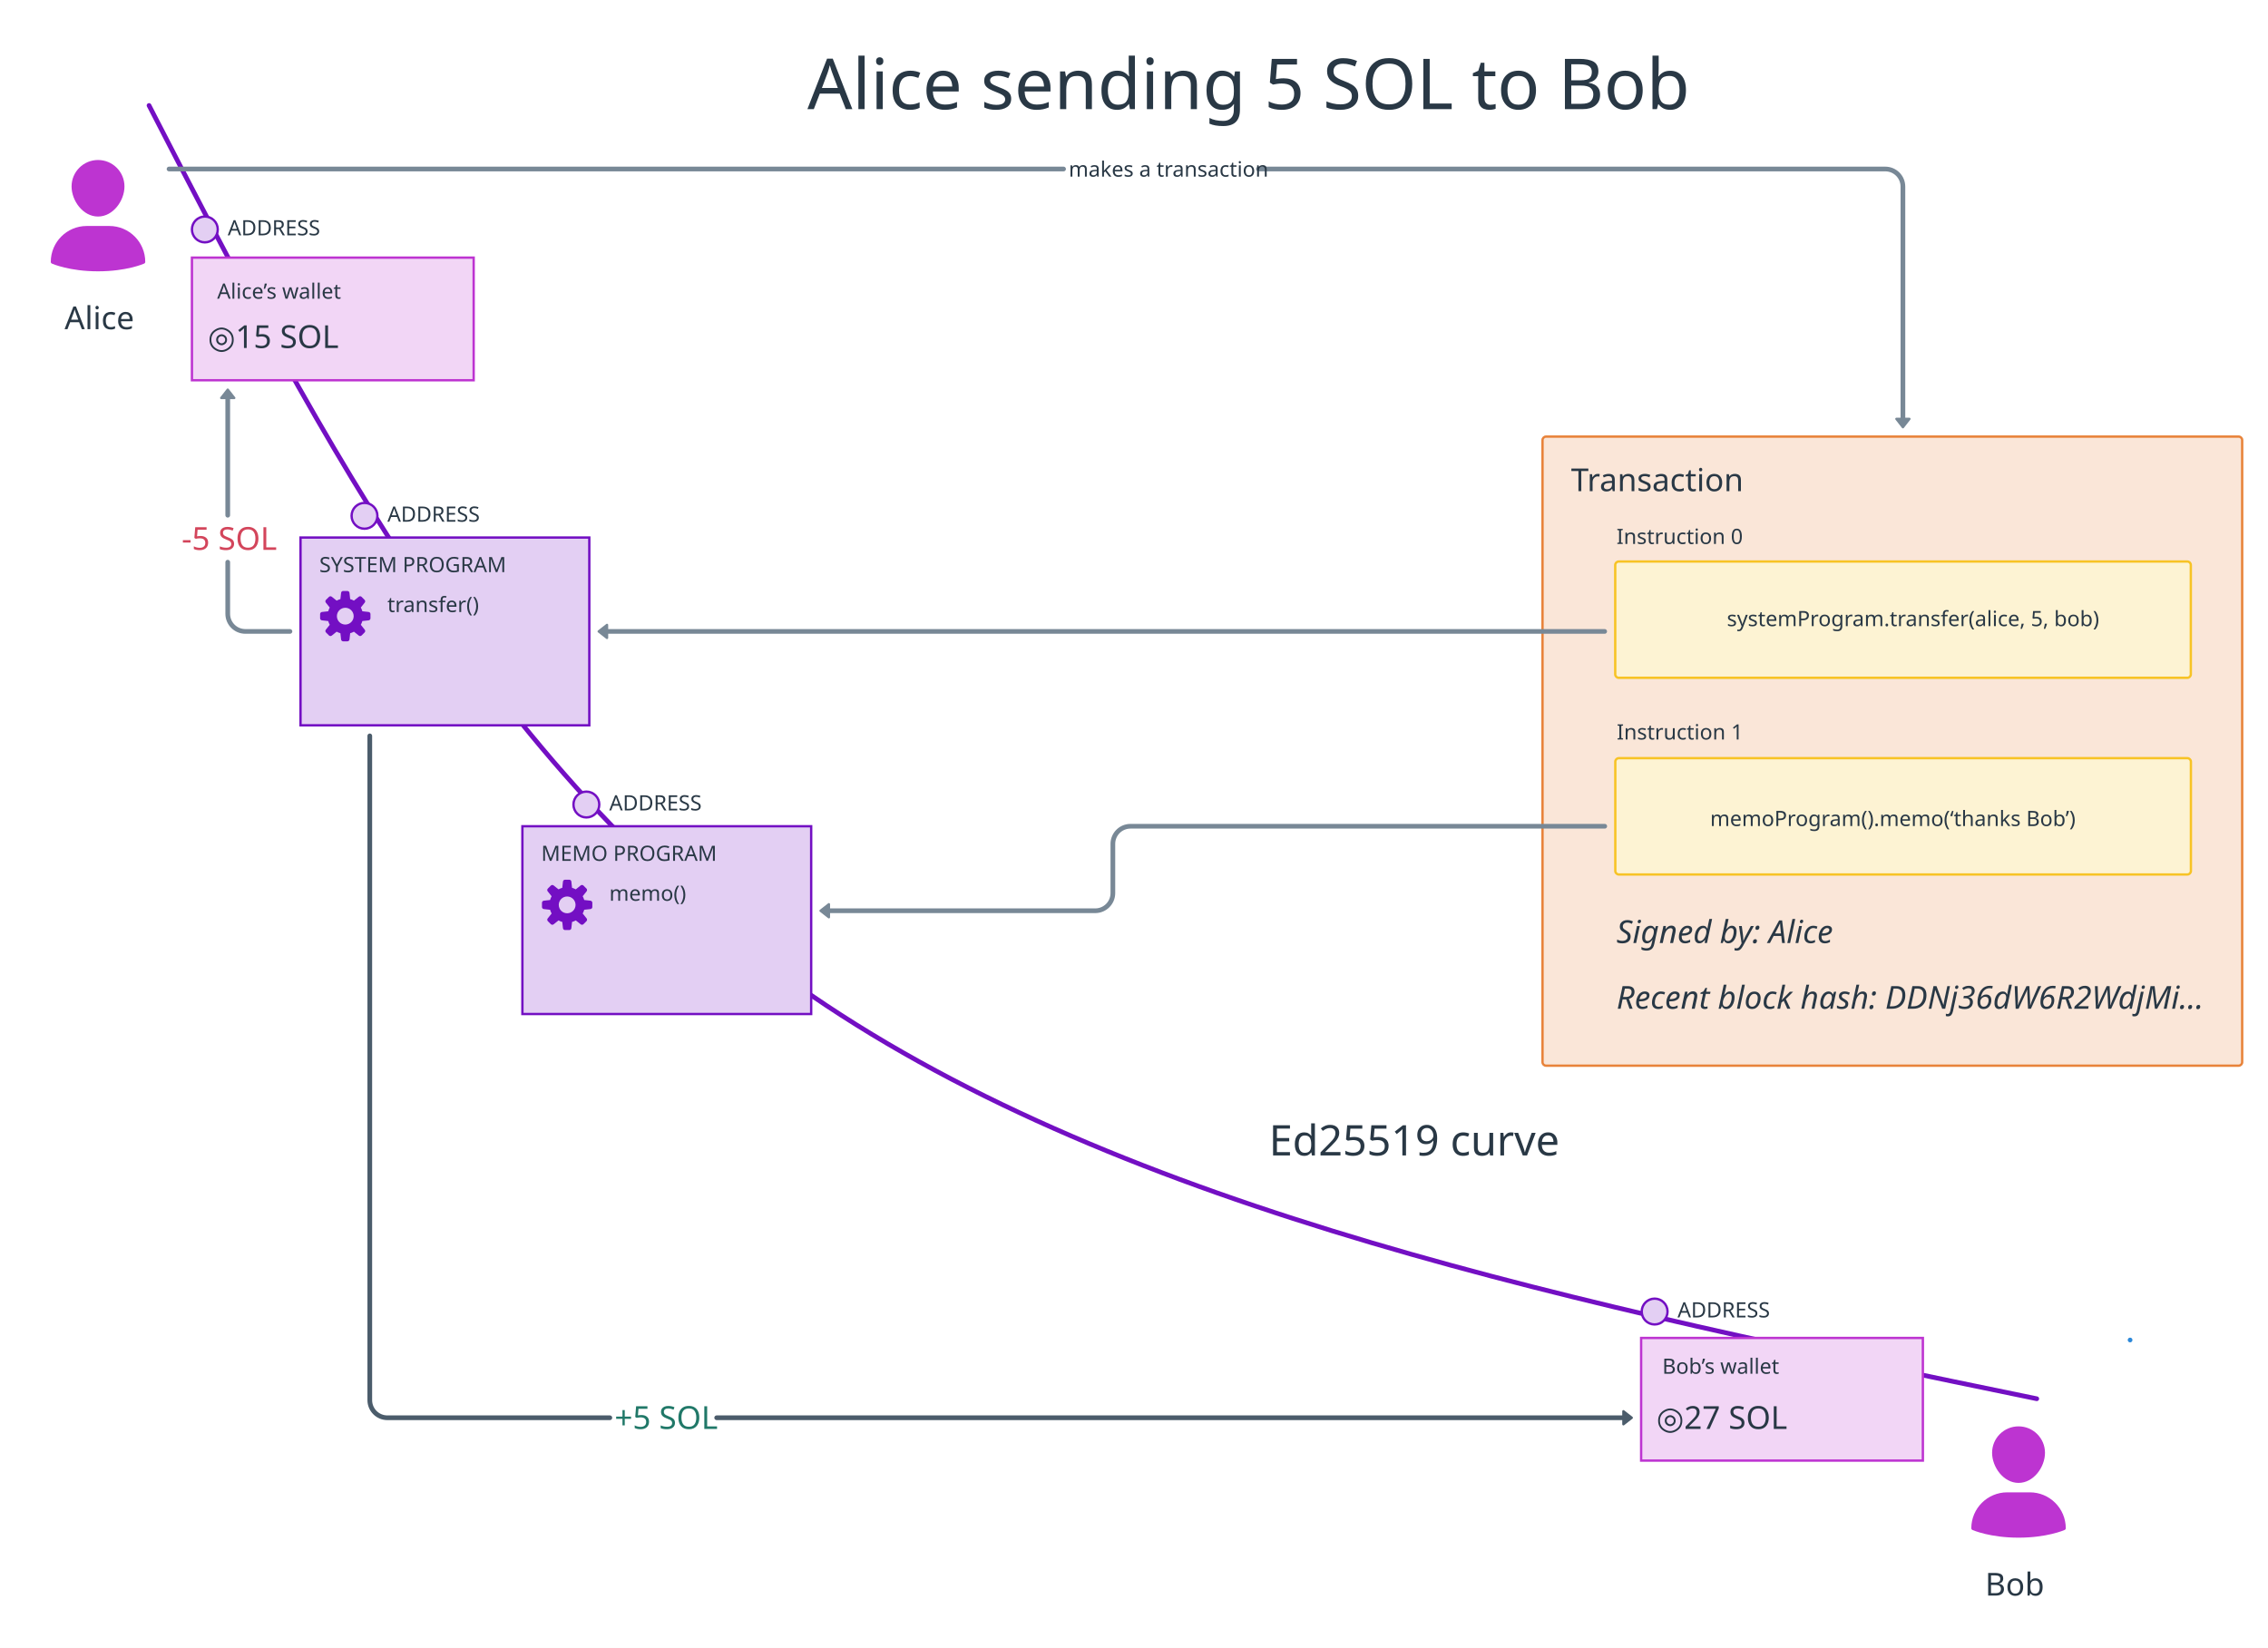
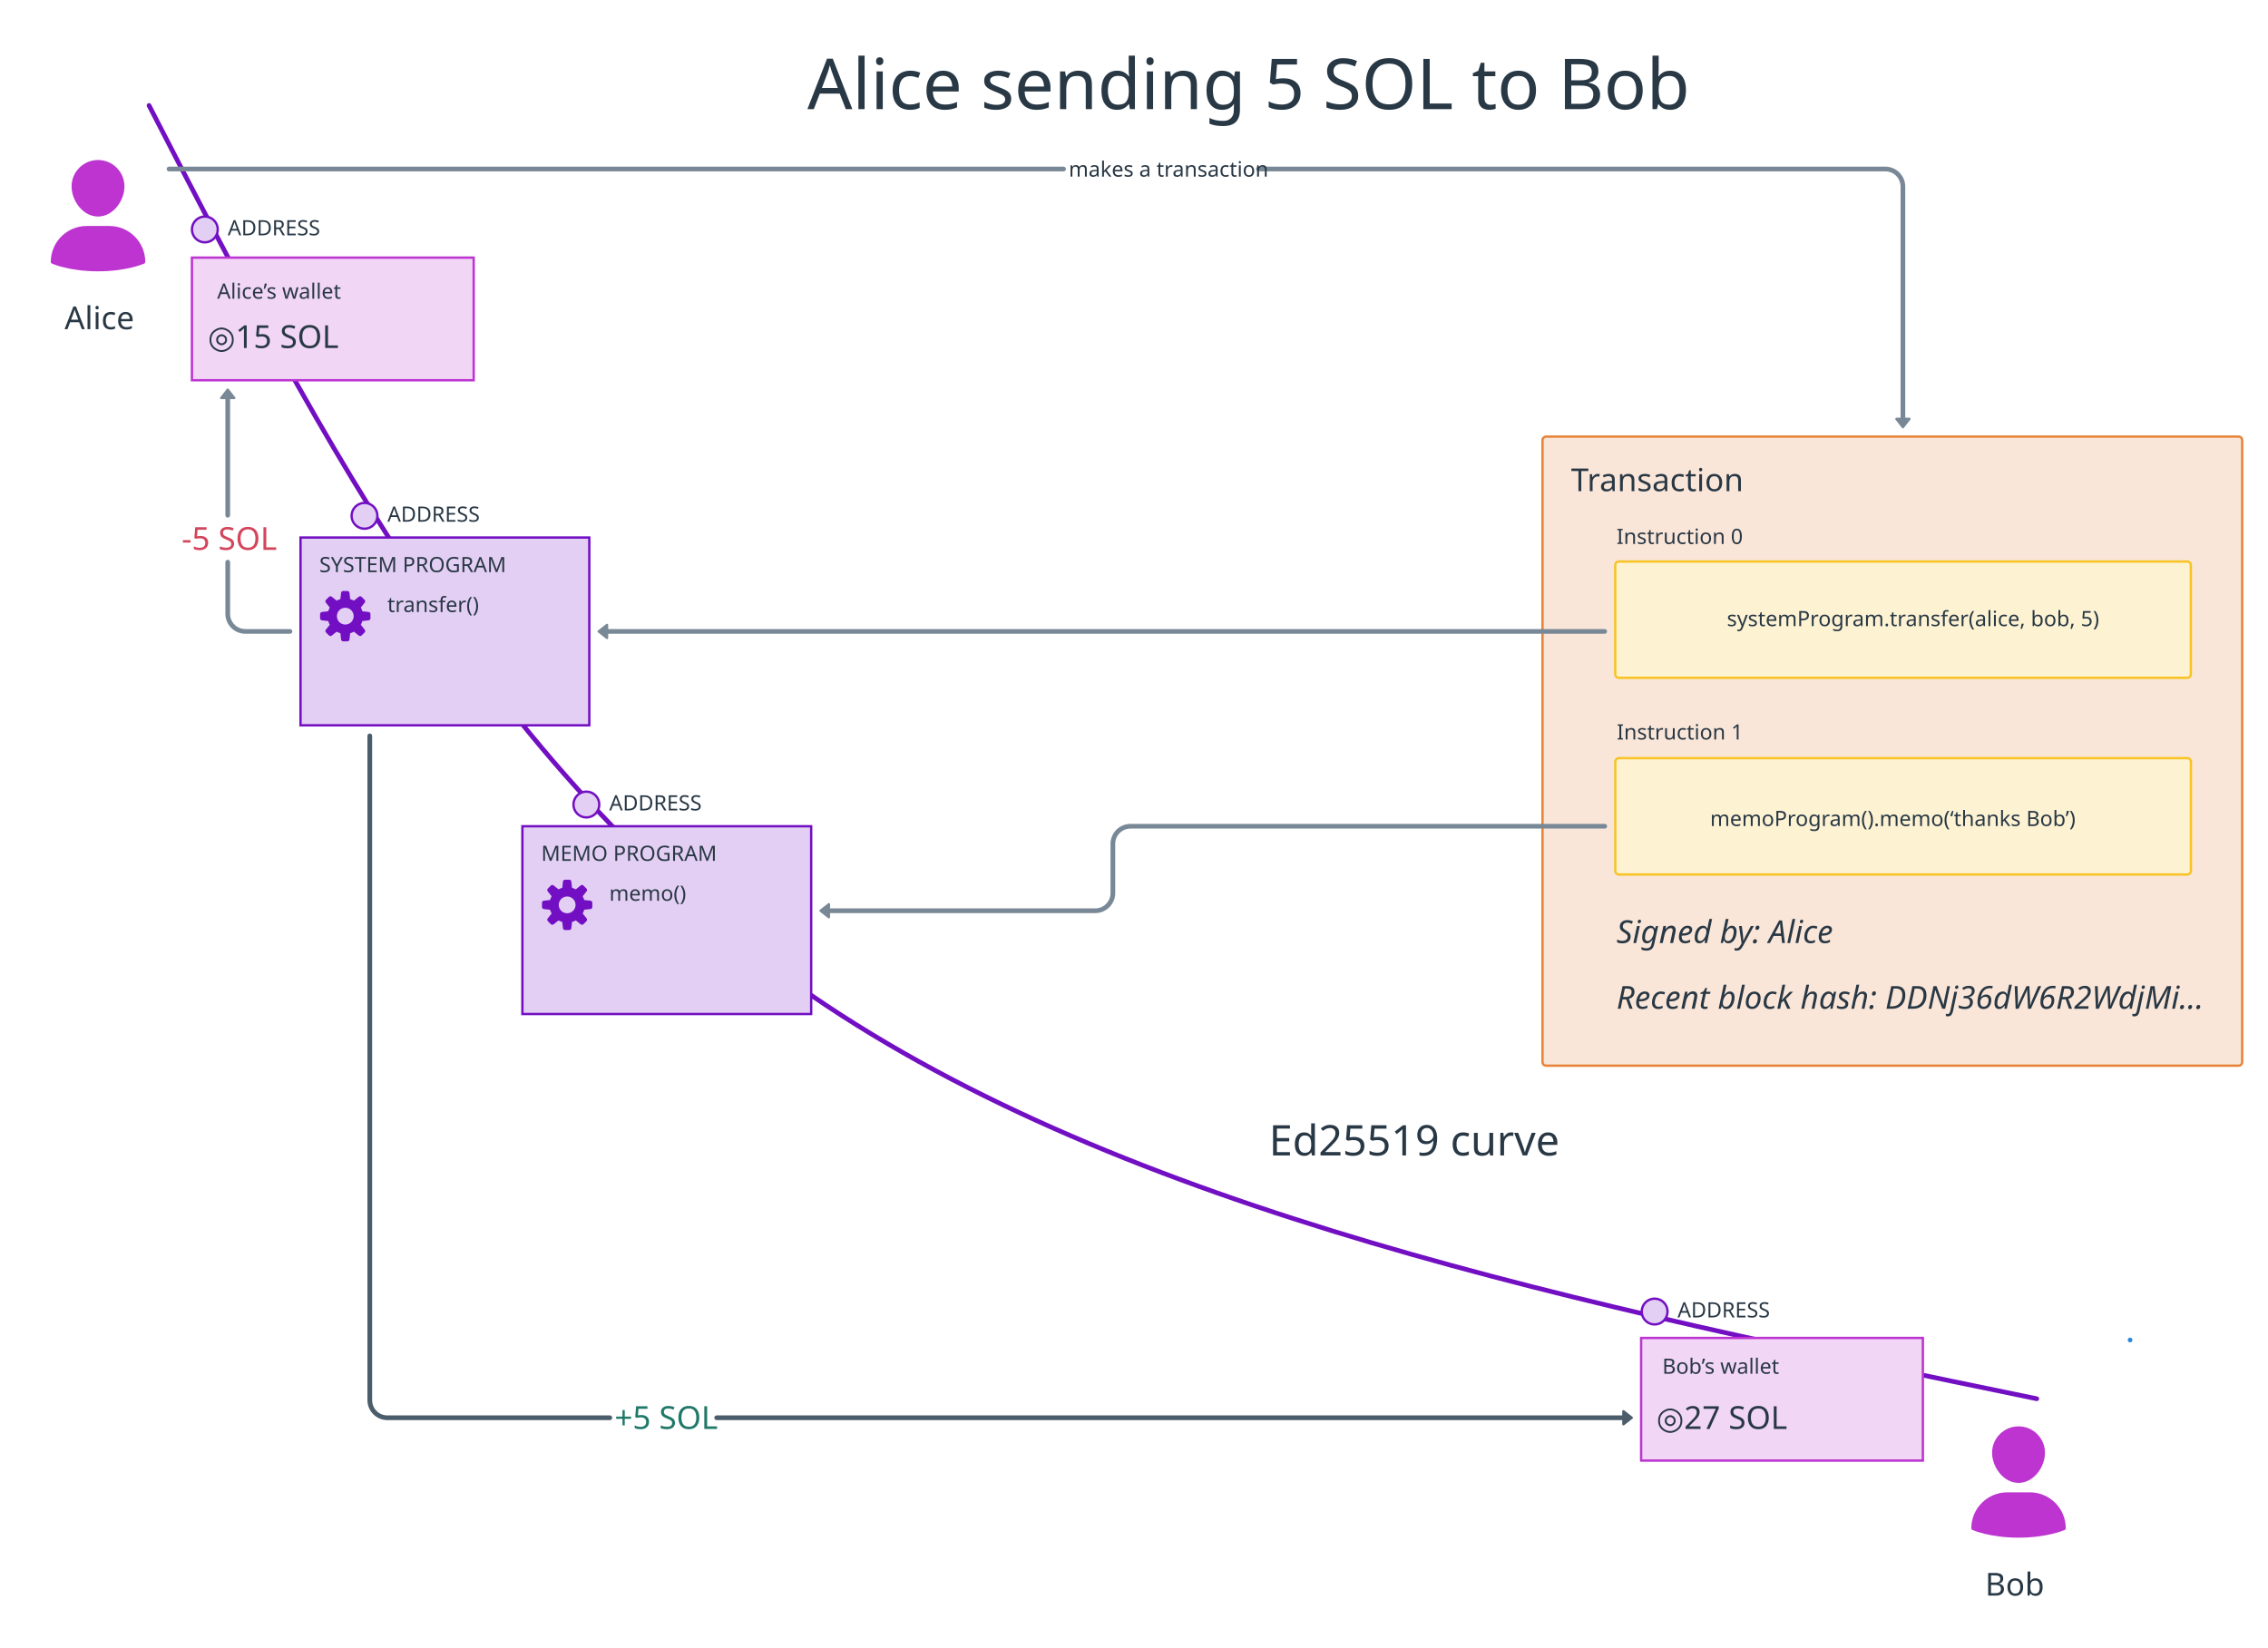
<svg xmlns="http://www.w3.org/2000/svg" version="1.1" viewBox="264 -1320 1932 1404" width="1932px" height="1404px">
  <defs>
    <style>@font-face{
    font-family:"DIN Next";
    font-weight: 400;
    src:url("https://whimsical.com/fonts/139e8e25-0eea-4cb4-a5d4-79048803e73d.eot?#iefix");
    src:url("https://whimsical.com/fonts/139e8e25-0eea-4cb4-a5d4-79048803e73d.eot?#iefix") format("eot"),url("https://whimsical.com/fonts/094b15e3-94bd-435b-a595-d40edfde661a.woff2") format("woff2"),url("https://whimsical.com/fonts/7e5fbe11-4858-4bd1-9ec6-a1d9f9d227aa.woff") format("woff"),url("https://whimsical.com/fonts/0f11eff9-9f05-46f5-9703-027c510065d7.ttf") format("truetype"),url("https://whimsical.com/fonts/48b61978-3f30-4274-823c-5cdcd1876918.svg#48b61978-3f30-4274-823c-5cdcd1876918") format("svg");
}
@font-face{
    font-family:"DIN Next";
    font-weight: 400;
    font-style: italic;
    src:url("https://whimsical.com/fonts/df24d5e8-5087-42fd-99b1-b16042d666c8.eot?#iefix");
    src:url("https://whimsical.com/fonts/df24d5e8-5087-42fd-99b1-b16042d666c8.eot?#iefix") format("eot"),url("https://whimsical.com/fonts/46251881-ffe9-4bfb-99c7-d6ce3bebaf3e.woff2") format("woff2"),url("https://whimsical.com/fonts/790ebbf2-62c5-4a32-946f-99d405f9243e.woff") format("woff"),url("https://whimsical.com/fonts/d28199e6-0f4a-42df-97f4-606701c6f75a.ttf") format("truetype"),url("https://whimsical.com/fonts/37a462c0-d86e-492c-b9ab-35e6bd417f6c.svg#37a462c0-d86e-492c-b9ab-35e6bd417f6c") format("svg");
}
@font-face{
    font-weight: 500;
    font-family:"DIN Next";
    src:url("https://whimsical.com/fonts/c5b058fc-55ce-4e06-a175-5c7d9a7e90f4.eot?#iefix");
    src:url("https://whimsical.com/fonts/c5b058fc-55ce-4e06-a175-5c7d9a7e90f4.eot?#iefix") format("eot"),url("https://whimsical.com/fonts/7b29ae40-30ff-4f99-a2b9-cde88669fa2f.woff2") format("woff2"),url("https://whimsical.com/fonts/bf73077c-e354-4562-a085-f4703eb1d653.woff") format("woff"),url("https://whimsical.com/fonts/0ffa6947-5317-4d07-b525-14d08a028821.ttf") format("truetype"),url("https://whimsical.com/fonts/9e423e45-5450-4991-a157-dbe6cf61eb4e.svg#9e423e45-5450-4991-a157-dbe6cf61eb4e") format("svg");
}
@font-face{
    font-family:"DIN Next";
    font-weight: 500;
    font-style: italic;
    src:url("https://whimsical.com/fonts/9897c008-fd65-48a4-afc7-36de2fea97b9.eot?#iefix");
    src:url("https://whimsical.com/fonts/9897c008-fd65-48a4-afc7-36de2fea97b9.eot?#iefix") format("eot"),url("https://whimsical.com/fonts/c7717981-647d-4b76-8817-33062e42d11f.woff2") format("woff2"),url("https://whimsical.com/fonts/b852cd4c-1255-40b1-a2be-73a9105b0155.woff") format("woff"),url("https://whimsical.com/fonts/821b00ad-e741-4e2d-af1a-85594367c8a2.ttf") format("truetype"),url("https://whimsical.com/fonts/d3e3b689-a6b0-45f2-b279-f5e194f87409.svg#d3e3b689-a6b0-45f2-b279-f5e194f87409") format("svg");
}
@font-face{
    font-weight: 700;
    font-family:"DIN Next";
    src:url("https://whimsical.com/fonts/81cd3b08-fd39-4ae3-8d05-9d24709eba84.eot?#iefix");
    src:url("https://whimsical.com/fonts/81cd3b08-fd39-4ae3-8d05-9d24709eba84.eot?#iefix") format("eot"),url("https://whimsical.com/fonts/31704504-4671-47a6-a61e-397f07410d91.woff2") format("woff2"),url("https://whimsical.com/fonts/b8a280da-481f-44a0-8d9c-1bc64bd7227c.woff") format("woff"),url("https://whimsical.com/fonts/276d122a-0fab-447b-9fc0-5d7fb0eafce2.ttf") format("truetype"),url("https://whimsical.com/fonts/8fb8273a-8213-4928-808b-b5bfaf3fd7e9.svg#8fb8273a-8213-4928-808b-b5bfaf3fd7e9") format("svg");
}
@font-face{
    font-family:"DIN Next";
    font-weight: 700;
    font-style: italic;
    src:url("https://whimsical.com/fonts/00cc6df3-ed32-4004-8dd8-1c576600a408.eot?#iefix");
    src:url("https://whimsical.com/fonts/00cc6df3-ed32-4004-8dd8-1c576600a408.eot?#iefix") format("eot"),url("https://whimsical.com/fonts/4132c4c8-680c-4d6d-9251-a2da38503bbd.woff2") format("woff2"),url("https://whimsical.com/fonts/366401fe-6df4-47be-8f55-8a411cff0dd2.woff") format("woff"),url("https://whimsical.com/fonts/dbe4f7ba-fc16-44a6-a577-571620e9edaf.ttf") format("truetype"),url("https://whimsical.com/fonts/f874edca-ee87-4ccf-8b1d-921fbc3c1c36.svg#f874edca-ee87-4ccf-8b1d-921fbc3c1c36") format("svg");
}

@font-face {
    font-family: 'PFDINMonoPro';
    src:url('https://whimsical.com/fonts/PFDINMonoPro-Regular.woff') format('woff');
    font-weight: 400;
}
@font-face {
    font-family: 'PFDINMonoPro';
    src:url('https://whimsical.com/fonts/PFDINMonoPro-Italic.woff') format('woff');
    font-style: italic;
    font-weight: 400;
}
@font-face {
    font-family: 'PFDINMonoPro';
    src:url('https://whimsical.com/fonts/PFDINMonoPro-Bold.woff') format('woff');
    font-weight: 700;
}
@font-face {
    font-family: 'PFDINMonoPro';
    src:url('https://whimsical.com/fonts/PFDINMonoPro-BoldItalic.woff') format('woff');
    font-style: italic;
    font-weight: 700;
}
* {-webkit-font-smoothing: auto; -moz-osx-font-smoothing: auto;}@media print { svg { width: 100%; height: 100%; } }</style>
    <g>
      <filter id="white-fill-shadow" y="-50%" height="200%">
        <feDropShadow dx="0" dy="2" stdDeviation="6" flood-opacity="0.03" flood-color="#000000" />
      </filter>
      <filter id="light-gray-fill-shadow" y="-50%" height="200%">
        <feDropShadow dx="0" dy="2" stdDeviation="6" flood-opacity="0.09" flood-color="#000000" />
      </filter>
      <filter id="yellow-fill-shadow" y="-50%" height="200%">
        <feDropShadow dx="0" dy="2" stdDeviation="6" flood-opacity="0.12" flood-color="#000000" />
      </filter>
      <filter id="fill-shadow" y="-50%" height="200%">
        <feDropShadow dx="0" dy="2" stdDeviation="6" flood-opacity="0.16" flood-color="#000000" />
      </filter>
      <filter id="frame-shadow" y="-50%" height="200%">
        <feDropShadow dx="0" dy="3" stdDeviation="8" flood-opacity="0.06" flood-color="#000000" />
      </filter>
      <filter id="button-shadow" y="-50%" height="200%">
        <feDropShadow dx="0" dy="2" stdDeviation="6" flood-opacity="0.03" flood-color="#000000" />
      </filter>
      <filter id="button-hover-shadow" y="-50%" height="200%">
        <feDropShadow dx="0" dy="2" stdDeviation="6" flood-opacity="0.08" flood-color="#000000" />
      </filter>
      <filter id="badge-shadow" y="-50%" height="200%">
        <feDropShadow dx="0" dy="2" stdDeviation="6" flood-opacity="0.08" flood-color="#000000" />
      </filter>
    </g>
  </defs>
  <g>
    <rect x="264" y="-1320" width="1932" height="1404" fill="#FFFFFF" filter="url(#frame-shadow)" />
    <rect x="264" y="-1320" width="1932" height="1404" fill="#FFFFFF" />
    <svg x="264" y="-1320" width="1932" height="1404" viewBox="264 -1320 1932 1404">
      <g>
        <g>
          <path d="M390.958,-1230.125c147.972,287.293 296.069,574.479 564.042,758.125c268.025,183.681 655.972,263.783 1044.021,343.798" fill="none" stroke="#730FC3" stroke-linecap="round" stroke-linejoin="round" stroke-width="4" />
        </g>
      </g>
      <g>
        <g class="content">
          <g>
            <g>
              <g>
                <g>
                  <g />
                  <text fill="#293845" hover-props="{}">
                    <tspan x="1345" y="-335.5" font-family="DIN Next, system-ui, sans-serif" font-size="36" font-style="normal" font-weight="normal">Ed25519 curve</tspan>
                  </text>
                </g>
              </g>
            </g>
          </g>
        </g>
      </g>
      <g>
        <g class="content">
          <g>
            <g>
              <g>
                <g>
                  <g />
                  <text fill="#293845" hover-props="{}">
                    <tspan x="445" y="-1065.5" font-family="DIN Next, system-ui, sans-serif" font-size="18" font-style="normal" font-weight="normal">Alice’s wallet</tspan>
                  </text>
                </g>
              </g>
            </g>
          </g>
        </g>
      </g>
      <g>
        <g>
          <g>
            <g>
              <g>
                <g>
                  <g>
                    <g>
                      <g>
                        <g>
                          <rect width="246" height="160" x="520" y="-862" stroke="#730FC3" stroke-width="2" fill="#e3cff3" />
                        </g>
                      </g>
                      <g>
                        <g class="content">
                          <g>
                            <g>
                              <g>
                                <g>
                                  <g />
                                  <text fill="#293845" hover-props="{}">
                                    <tspan x="536" y="-832.5" font-family="DIN Next, system-ui, sans-serif" font-size="18" font-style="normal" font-weight="normal">SYSTEM PROGRAM</tspan>
                                  </text>
                                </g>
                              </g>
                            </g>
                          </g>
                        </g>
                      </g>
                    </g>
                  </g>
                  <g>
                    <g>
                      <g transform="translate(536.6833 -816.45) rotate(0 21.45 21.45)">
                        <svg id="sdef6c546-51b2-4d14-bac0-9a5993538058" width="42.9" height="42.9" viewBox="0 0 12 12" data-icon-name="cogwheel" data-icon-partition="g12-1" data-icon-color="#730FC3">
                          <style>#sdef6c546-51b2-4d14-bac0-9a5993538058 *[fill='#444444'], #sdef6c546-51b2-4d14-bac0-9a5993538058 *[fill='#444'] {fill:#730FC3;}#sdef6c546-51b2-4d14-bac0-9a5993538058 *[stroke='#444444'], #sdef6c546-51b2-4d14-bac0-9a5993538058 *[stroke='#444'] {stroke:#730FC3;}</style>
                          <g>
                            <path d="M11.555,5l-1.486-.165a4.223,4.223,0,0,0-.37-.893l.934-1.168a.5.5,0,0,0-.037-.666L9.889,1.4a.5.5,0,0,0-.666-.037L8.055,2.3a4.223,4.223,0,0,0-.893-.37L7,.445A.5.5,0,0,0,6.5,0h-1A.5.5,0,0,0,5,.445L4.838,1.931a4.223,4.223,0,0,0-.893.37L2.777,1.367a.5.5,0,0,0-.666.037L1.4,2.111a.5.5,0,0,0-.037.666L2.3,3.945a4.223,4.223,0,0,0-.37.893L.445,5A.5.5,0,0,0,0,5.5v1A.5.5,0,0,0,.445,7l1.486.165a4.223,4.223,0,0,0,.37.893L1.367,9.223a.5.5,0,0,0,.037.666l.707.707a.5.5,0,0,0,.666.037L3.945,9.7a4.223,4.223,0,0,0,.893.37L5,11.555A.5.5,0,0,0,5.5,12h1a.5.5,0,0,0,.5-.445l.165-1.486a4.223,4.223,0,0,0,.893-.37l1.168.934a.5.5,0,0,0,.666-.037l.707-.707a.5.5,0,0,0,.037-.666L9.7,8.055a4.223,4.223,0,0,0,.37-.893L11.555,7A.5.5,0,0,0,12,6.5v-1A.5.5,0,0,0,11.555,5ZM6,8A2,2,0,1,1,8,6,2,2,0,0,1,6,8Z" fill="#444" />
                          </g>
                        </svg>
                      </g>
                    </g>
                  </g>
                  <g>
                    <g class="content">
                      <g>
                        <g>
                          <g>
                            <g>
                              <g />
                              <text fill="#293845" hover-props="{}">
                                <tspan x="594" y="-798.5" font-family="DIN Next, system-ui, sans-serif" font-size="18" font-style="normal" font-weight="normal">transfer()</tspan>
                              </text>
                            </g>
                          </g>
                        </g>
                      </g>
                    </g>
                  </g>
                </g>
              </g>
            </g>
          </g>
          <g>
            <g>
              <g>
                <g class="content">
                  <g>
                    <g>
                      <g>
                        <g>
                          <g />
                          <text fill="#293845" hover-props="{}">
                            <tspan x="594" y="-875.5" font-family="DIN Next, system-ui, sans-serif" font-size="18" font-style="normal" font-weight="normal">ADDRESS</tspan>
                          </text>
                        </g>
                      </g>
                    </g>
                  </g>
                </g>
              </g>
              <g>
                <g>
                  <ellipse stroke="#730FC3" stroke-width="2" fill="#e3cff3" cx="574.5" cy="-880.5" rx="11" ry="11" />
                </g>
              </g>
            </g>
          </g>
        </g>
      </g>
      <g>
        <g>
          <rect width="240" height="104.5" x="1662" y="-180" stroke="#BD34D1" stroke-width="2" fill="#f2d6f6" />
        </g>
        <g>
          <g>
            <g class="content">
              <g>
                <g>
                  <g>
                    <g>
                      <g />
                      <text fill="#293845" hover-props="{}">
                        <tspan x="1675" y="-102.5" font-family="DIN Next, system-ui, sans-serif" font-size="27" font-style="normal" font-weight="normal">◎27 SOL</tspan>
                      </text>
                    </g>
                  </g>
                </g>
              </g>
            </g>
          </g>
          <g>
            <g class="content">
              <g>
                <g>
                  <g>
                    <g>
                      <g />
                      <text fill="#293845" hover-props="{}">
                        <tspan x="1680" y="-149.5" font-family="DIN Next, system-ui, sans-serif" font-size="18" font-style="normal" font-weight="normal">Bob’s wallet</tspan>
                      </text>
                    </g>
                  </g>
                </g>
              </g>
            </g>
          </g>
        </g>
      </g>
      <g>
        <g>
          <g>
            <g class="content">
              <g>
                <g>
                  <g>
                    <g>
                      <g />
                      <text fill="#293845" hover-props="{}">
                        <tspan x="1693" y="-197.5" font-family="DIN Next, system-ui, sans-serif" font-size="18" font-style="normal" font-weight="normal">ADDRESS</tspan>
                      </text>
                    </g>
                  </g>
                </g>
              </g>
            </g>
          </g>
          <g>
            <g>
              <ellipse stroke="#730FC3" stroke-width="2" fill="#e3cff3" cx="1673.5" cy="-202.5" rx="11" ry="11" />
            </g>
          </g>
        </g>
      </g>
      <g>
        <g class="content">
          <g>
            <g>
              <g>
                <g>
                  <g />
                  <text fill="#293845" hover-props="{}">
                    <tspan x="951.792" y="-1227" font-family="DIN Next, system-ui, sans-serif" font-size="60" font-style="normal" font-weight="normal">Alice sending 5 SOL to Bob</tspan>
                  </text>
                </g>
              </g>
            </g>
          </g>
        </g>
      </g>
      <g>
        <g>
          <g>
            <g>
              <rect width="240" height="104.5" x="427.5" y="-1100.5" stroke="#BD34D1" stroke-width="2" fill="#f2d6f6" />
            </g>
            <g>
              <g>
                <g class="content">
                  <g>
                    <g>
                      <g>
                        <g>
                          <g />
                          <text fill="#293845" hover-props="{}">
                            <tspan x="441" y="-1023.5" font-family="DIN Next, system-ui, sans-serif" font-size="27" font-style="normal" font-weight="normal">◎15 SOL</tspan>
                          </text>
                        </g>
                      </g>
                    </g>
                  </g>
                </g>
              </g>
            </g>
          </g>
          <g>
            <g class="content">
              <g>
                <g>
                  <g>
                    <g>
                      <g />
                      <text fill="#293845" hover-props="{}">
                        <tspan x="458" y="-1119.5" font-family="DIN Next, system-ui, sans-serif" font-size="18" font-style="normal" font-weight="normal">ADDRESS</tspan>
                      </text>
                    </g>
                  </g>
                </g>
              </g>
            </g>
          </g>
          <g>
            <g>
              <ellipse stroke="#730FC3" stroke-width="2" fill="#e3cff3" cx="438.5" cy="-1124.5" rx="11" ry="11" />
            </g>
          </g>
        </g>
      </g>
      <g>
        <g>
          <g>
            <g>
              <g>
                <g>
                  <g>
                    <g>
                      <g>
                        <g>
                          <rect width="246" height="160" x="709" y="-616" stroke="#730FC3" stroke-width="2" fill="#e3cff3" />
                        </g>
                      </g>
                      <g>
                        <g class="content">
                          <g>
                            <g>
                              <g>
                                <g>
                                  <g />
                                  <text fill="#293845" hover-props="{}">
                                    <tspan x="725" y="-586.5" font-family="DIN Next, system-ui, sans-serif" font-size="18" font-style="normal" font-weight="normal">MEMO PROGRAM</tspan>
                                  </text>
                                </g>
                              </g>
                            </g>
                          </g>
                        </g>
                      </g>
                    </g>
                  </g>
                  <g>
                    <g>
                      <g transform="translate(725.6833 -570.45) rotate(0 21.45 21.45)">
                        <svg id="sb3e3cc68-5588-461c-8104-20c100348395" width="42.9" height="42.9" viewBox="0 0 12 12" data-icon-name="cogwheel" data-icon-partition="g12-1" data-icon-color="#730FC3">
                          <style>#sb3e3cc68-5588-461c-8104-20c100348395 *[fill='#444444'], #sb3e3cc68-5588-461c-8104-20c100348395 *[fill='#444'] {fill:#730FC3;}#sb3e3cc68-5588-461c-8104-20c100348395 *[stroke='#444444'], #sb3e3cc68-5588-461c-8104-20c100348395 *[stroke='#444'] {stroke:#730FC3;}</style>
                          <g>
                            <path d="M11.555,5l-1.486-.165a4.223,4.223,0,0,0-.37-.893l.934-1.168a.5.5,0,0,0-.037-.666L9.889,1.4a.5.5,0,0,0-.666-.037L8.055,2.3a4.223,4.223,0,0,0-.893-.37L7,.445A.5.5,0,0,0,6.5,0h-1A.5.5,0,0,0,5,.445L4.838,1.931a4.223,4.223,0,0,0-.893.37L2.777,1.367a.5.5,0,0,0-.666.037L1.4,2.111a.5.5,0,0,0-.037.666L2.3,3.945a4.223,4.223,0,0,0-.37.893L.445,5A.5.5,0,0,0,0,5.5v1A.5.5,0,0,0,.445,7l1.486.165a4.223,4.223,0,0,0,.37.893L1.367,9.223a.5.5,0,0,0,.037.666l.707.707a.5.5,0,0,0,.666.037L3.945,9.7a4.223,4.223,0,0,0,.893.37L5,11.555A.5.5,0,0,0,5.5,12h1a.5.5,0,0,0,.5-.445l.165-1.486a4.223,4.223,0,0,0,.893-.37l1.168.934a.5.5,0,0,0,.666-.037l.707-.707a.5.5,0,0,0,.037-.666L9.7,8.055a4.223,4.223,0,0,0,.37-.893L11.555,7A.5.5,0,0,0,12,6.5v-1A.5.5,0,0,0,11.555,5ZM6,8A2,2,0,1,1,8,6,2,2,0,0,1,6,8Z" fill="#444" />
                          </g>
                        </svg>
                      </g>
                    </g>
                  </g>
                  <g>
                    <g class="content">
                      <g>
                        <g>
                          <g>
                            <g>
                              <g />
                              <text fill="#293845" hover-props="{}">
                                <tspan x="783" y="-552.5" font-family="DIN Next, system-ui, sans-serif" font-size="18" font-style="normal" font-weight="normal">memo()</tspan>
                              </text>
                            </g>
                          </g>
                        </g>
                      </g>
                    </g>
                  </g>
                </g>
              </g>
            </g>
          </g>
          <g>
            <g>
              <g>
                <g class="content">
                  <g>
                    <g>
                      <g>
                        <g>
                          <g />
                          <text fill="#293845" hover-props="{}">
                            <tspan x="783" y="-629.5" font-family="DIN Next, system-ui, sans-serif" font-size="18" font-style="normal" font-weight="normal">ADDRESS</tspan>
                          </text>
                        </g>
                      </g>
                    </g>
                  </g>
                </g>
              </g>
              <g>
                <g>
                  <ellipse stroke="#730FC3" stroke-width="2" fill="#e3cff3" cx="763.5" cy="-634.5" rx="11" ry="11" />
                </g>
              </g>
            </g>
          </g>
        </g>
      </g>
      <g>
        <g>
          <g>
            <g>
              <rect x="1578" y="-948" width="596" height="536" rx="3" ry="3" fill="#fae6d8" />
              <rect y="-948" rx="3" stroke="#E8833A" fill="none" stroke-linejoin="round" width="596" stroke-linecap="round" stroke-width="2" x="1578" ry="3" height="536" />
            </g>
            <g>
              <g>
                <g class="content">
                  <g>
                    <g>
                      <g>
                        <g>
                          <g />
                          <text fill="#293845" hover-props="{}">
                            <tspan x="1602.307" y="-901.5" font-family="DIN Next, system-ui, sans-serif" font-size="27" font-style="normal" font-weight="normal">Transaction</tspan>
                          </text>
                        </g>
                      </g>
                    </g>
                  </g>
                </g>
              </g>
              <g>
                <g>
                  <rect x="1639.935" y="-841.561" width="490.323" height="99.09" rx="3" ry="3" fill="#fdf3d3" />
                  <rect y="-841.561" rx="3" stroke="#F7C325" fill="none" stroke-linejoin="round" width="490.323" stroke-linecap="round" stroke-width="2" x="1639.935" ry="3" height="99.09" />
                </g>
                <g>
                  <g>
                    <g class="content">
                      <g>
                        <g>
                          <g>
                            <g>
                              <g />
                              <text fill="#293845" hover-props="{}">
-                                 <tspan x="1735.052" y="-786.5" font-family="DIN Next, system-ui, sans-serif" font-size="18" font-style="normal" font-weight="normal">systemProgram.transfer(alice, 5, bob)</tspan>
+                                 <tspan x="1735.052" y="-786.5" font-family="DIN Next, system-ui, sans-serif" font-size="18" font-style="normal" font-weight="normal">systemProgram.transfer(alice, bob, 5)</tspan>
                              </text>
                            </g>
                          </g>
                        </g>
                      </g>
                    </g>
                  </g>
                </g>
              </g>
              <g>
                <g>
                  <rect x="1640" y="-674" width="490.323" height="99.09" rx="3" ry="3" fill="#fdf3d3" />
                  <rect y="-674" rx="3" stroke="#F7C325" fill="none" stroke-linejoin="round" width="490.323" stroke-linecap="round" stroke-width="2" x="1640" ry="3" height="99.09" />
                </g>
                <g>
                  <g>
                    <g class="content">
                      <g>
                        <g>
                          <g>
                            <g>
                              <g />
                              <text fill="#293845" hover-props="{}">
                                <tspan x="1720.774" y="-616.185" font-family="DIN Next, system-ui, sans-serif" font-size="18" font-style="normal" font-weight="normal">memoProgram().memo(‘thanks Bob’)</tspan>
                              </text>
                            </g>
                          </g>
                        </g>
                      </g>
                    </g>
                  </g>
                </g>
              </g>
              <g>
                <g class="content">
                  <g>
                    <g>
                      <g>
                        <g>
                          <g />
                          <text fill="#293845" hover-props="{}">
                            <tspan x="1641" y="-856.5" font-family="DIN Next, system-ui, sans-serif" font-size="18" font-style="normal" font-weight="normal">Instruction 0</tspan>
                          </text>
                        </g>
                      </g>
                    </g>
                  </g>
                </g>
              </g>
              <g>
                <g class="content">
                  <g>
                    <g>
                      <g>
                        <g>
                          <g />
                          <text fill="#293845" hover-props="{}">
                            <tspan x="1641.226" y="-689.908" font-family="DIN Next, system-ui, sans-serif" font-size="18" font-style="normal" font-weight="normal">Instruction 1</tspan>
                          </text>
                        </g>
                      </g>
                    </g>
                  </g>
                </g>
              </g>
              <g>
                <g class="content">
                  <g>
                    <g>
                      <g>
                        <g id="12/VyLZ/-1">
                          <g>
                            <g />
                            <text fill="#293845" hover-props="{}">
                              <tspan x="1641" y="-516.5" font-family="DIN Next, system-ui, sans-serif" font-size="27" font-style="italic" font-weight="normal">Signed by: Alice</tspan>
                            </text>
                          </g>
                        </g>
                      </g>
                    </g>
                  </g>
                </g>
              </g>
              <g>
                <g class="content">
                  <g>
                    <g>
                      <g>
                        <g id="12/VyLZ/-1">
                          <g>
                            <g />
                            <text fill="#293845" hover-props="{}">
                              <tspan x="1641" y="-460.5" font-family="DIN Next, system-ui, sans-serif" font-size="27" font-style="italic" font-weight="normal">Recent block hash: DDNj36dW6R2WdjMi... </tspan>
                            </text>
                          </g>
                        </g>
                      </g>
                    </g>
                  </g>
                </g>
              </g>
            </g>
          </g>
        </g>
      </g>
      <g>
        <g>
          <g>
            <g>
              <g transform="translate(1932 -108) rotate(0 51.5 51.5)">
                <svg id="s6e9013bb-185e-4a24-883e-62d5ccabe311" width="103" height="103" viewBox="0 0 64 64" data-icon-name="single-02" data-icon-partition="g64-8" data-icon-color="#BD34D1">
                  <style>#s6e9013bb-185e-4a24-883e-62d5ccabe311 *[fill='#444444'], #s6e9013bb-185e-4a24-883e-62d5ccabe311 *[fill='#444'] {fill:#BD34D1;}#s6e9013bb-185e-4a24-883e-62d5ccabe311 *[stroke='#444444'], #s6e9013bb-185e-4a24-883e-62d5ccabe311 *[stroke='#444'] {stroke:#BD34D1;}</style>
                  <g>
                    <path d="M38,37H26A19.021,19.021,0,0,0,7,56a1,1,0,0,0,.594.914C7.97,57.081,16.961,61,32,61s24.03-3.919,24.406-4.086A1,1,0,0,0,57,56,19.021,19.021,0,0,0,38,37Z" fill="#444" />
                    <path data-color="color-2" d="M32,32c8.013,0,14-8.412,14-15.933a14,14,0,1,0-28,0C18,23.588,23.987,32,32,32Z" fill="#444" />
                  </g>
                </svg>
              </g>
            </g>
          </g>
          <g>
            <g class="content">
              <g>
                <g>
                  <g>
                    <g>
                      <g />
                      <text fill="#293845" hover-props="{}">
                        <tspan x="1955" y="39.5" font-family="DIN Next, system-ui, sans-serif" font-size="27" font-style="normal" font-weight="normal">Bob</tspan>
                      </text>
                    </g>
                  </g>
                </g>
              </g>
            </g>
          </g>
        </g>
      </g>
      <g>
        <g>
          <path d="M579,-693v566c0,8.284 6.716,15 15,15h189.5M874.5,-112h775.5" fill="none" stroke="#4B5C6B" stroke-linecap="round" stroke-linejoin="round" stroke-width="4" />
          <polygon points="1646.908,-117.541 1654,-112 1646.908,-106.459" fill="#4B5C6B" stroke="#4B5C6B" stroke-width="2" stroke-linecap="round" stroke-linejoin="round" />
          <g class="content">
            <g>
              <g>
                <g>
                  <g>
                    <g />
                    <text fill="#207868" hover-props="{}">
                      <tspan x="787.529" y="-102.5" font-family="DIN Next, system-ui, sans-serif" font-size="27" font-style="normal" font-weight="normal">+5 SOL</tspan>
                    </text>
                  </g>
                </g>
              </g>
            </g>
          </g>
        </g>
      </g>
      <g>
        <g>
          <path d="M511,-782h-38c-8.284,0 -15,-6.716 -15,-15v-44M458,-881v-103" fill="none" stroke="#788896" stroke-linecap="round" stroke-linejoin="round" stroke-width="4" />
          <polygon points="452.459,-980.908 458,-988 463.541,-980.908" fill="#788896" stroke="#788896" stroke-width="2" stroke-linecap="round" stroke-linejoin="round" />
          <g class="content">
            <g>
              <g>
                <g>
                  <g>
                    <g />
                    <text fill="#D3455B" hover-props="{}">
                      <tspan x="418.716" y="-851.5" font-family="DIN Next, system-ui, sans-serif" font-size="27" font-style="normal" font-weight="normal">-5 SOL</tspan>
                    </text>
                  </g>
                </g>
              </g>
            </g>
          </g>
        </g>
      </g>
      <g>
        <g>
          <g>
            <g>
              <g transform="translate(296 -1187) rotate(0 51.5 51.5)">
                <svg id="saa0ebe3b-a1f6-4d56-9e17-d728908deac0" width="103" height="103" viewBox="0 0 64 64" data-icon-name="single-02" data-icon-partition="g64-8" data-icon-color="#BD34D1">
                  <style>#saa0ebe3b-a1f6-4d56-9e17-d728908deac0 *[fill='#444444'], #saa0ebe3b-a1f6-4d56-9e17-d728908deac0 *[fill='#444'] {fill:#BD34D1;}#saa0ebe3b-a1f6-4d56-9e17-d728908deac0 *[stroke='#444444'], #saa0ebe3b-a1f6-4d56-9e17-d728908deac0 *[stroke='#444'] {stroke:#BD34D1;}</style>
                  <g>
                    <path d="M38,37H26A19.021,19.021,0,0,0,7,56a1,1,0,0,0,.594.914C7.97,57.081,16.961,61,32,61s24.03-3.919,24.406-4.086A1,1,0,0,0,57,56,19.021,19.021,0,0,0,38,37Z" fill="#444" />
                    <path data-color="color-2" d="M32,32c8.013,0,14-8.412,14-15.933a14,14,0,1,0-28,0C18,23.588,23.987,32,32,32Z" fill="#444" />
                  </g>
                </svg>
              </g>
            </g>
          </g>
          <g>
            <g class="content">
              <g>
                <g>
                  <g>
                    <g>
                      <g />
                      <text fill="#293845" hover-props="{}">
                        <tspan x="319" y="-1039.5" font-family="DIN Next, system-ui, sans-serif" font-size="27" font-style="normal" font-weight="normal">Alice</tspan>
                      </text>
                    </g>
                  </g>
                </g>
              </g>
            </g>
          </g>
        </g>
      </g>
      <g>
        <g>
          <path d="M1885,-960v-201c0,-8.284 -6.716,-15 -15,-15h-534M1170,-1176h-762" fill="none" stroke="#788896" stroke-linecap="round" stroke-linejoin="round" stroke-width="4" />
          <polygon points="1890.541,-963.092 1885,-956 1879.459,-963.092" fill="#788896" stroke="#788896" stroke-width="2" stroke-linecap="round" stroke-linejoin="round" />
          <g class="content">
            <g>
              <g>
                <g>
                  <g>
                    <g />
                    <text fill="#293845" hover-props="{}">
                      <tspan x="1174.398" y="-1169.5" font-family="DIN Next, system-ui, sans-serif" font-size="18" font-style="normal" font-weight="normal">makes a transaction</tspan>
                    </text>
                  </g>
                </g>
              </g>
            </g>
          </g>
        </g>
      </g>
      <g>
        <g class="content">
          <g>
            <g>
              <g>
                <g>
                  <g />
                  <text fill="#293845" hover-props="{}">
                    <tspan x="449" y="-1065.5" font-family="DIN Next, system-ui, sans-serif" font-size="18" font-style="normal" font-weight="normal">Alice’s wallet</tspan>
                  </text>
                </g>
              </g>
            </g>
          </g>
        </g>
      </g>
      <g>
        <g>
          <line stroke="#788896" fill="none" stroke-linejoin="round" y1="-782" stroke-linecap="round" stroke-width="4" x1="1630.935" y2="-782" x2="778" />
          <polygon points="781.092,-776.459 774,-782 781.092,-787.541" fill="#788896" stroke="#788896" stroke-width="2" stroke-linecap="round" stroke-linejoin="round" />
        </g>
      </g>
      <g>
        <g>
          <path d="M1631,-616h-404c-8.284,0 -15,6.716 -15,15v42c0,8.284 -6.716,15 -15,15h-230" fill="none" stroke="#788896" stroke-linecap="round" stroke-linejoin="round" stroke-width="4" />
          <polygon points="970.092,-538.459 963,-544 970.092,-549.541" fill="#788896" stroke="#788896" stroke-width="2" stroke-linecap="round" stroke-linejoin="round" />
        </g>
      </g>
      <g>
        <path d="M2078.522,-178.259z" fill="none" stroke="#2C88D9" stroke-linecap="round" stroke-linejoin="round" stroke-width="4" />
      </g>
    </svg>
    <g />
  </g>
</svg>
